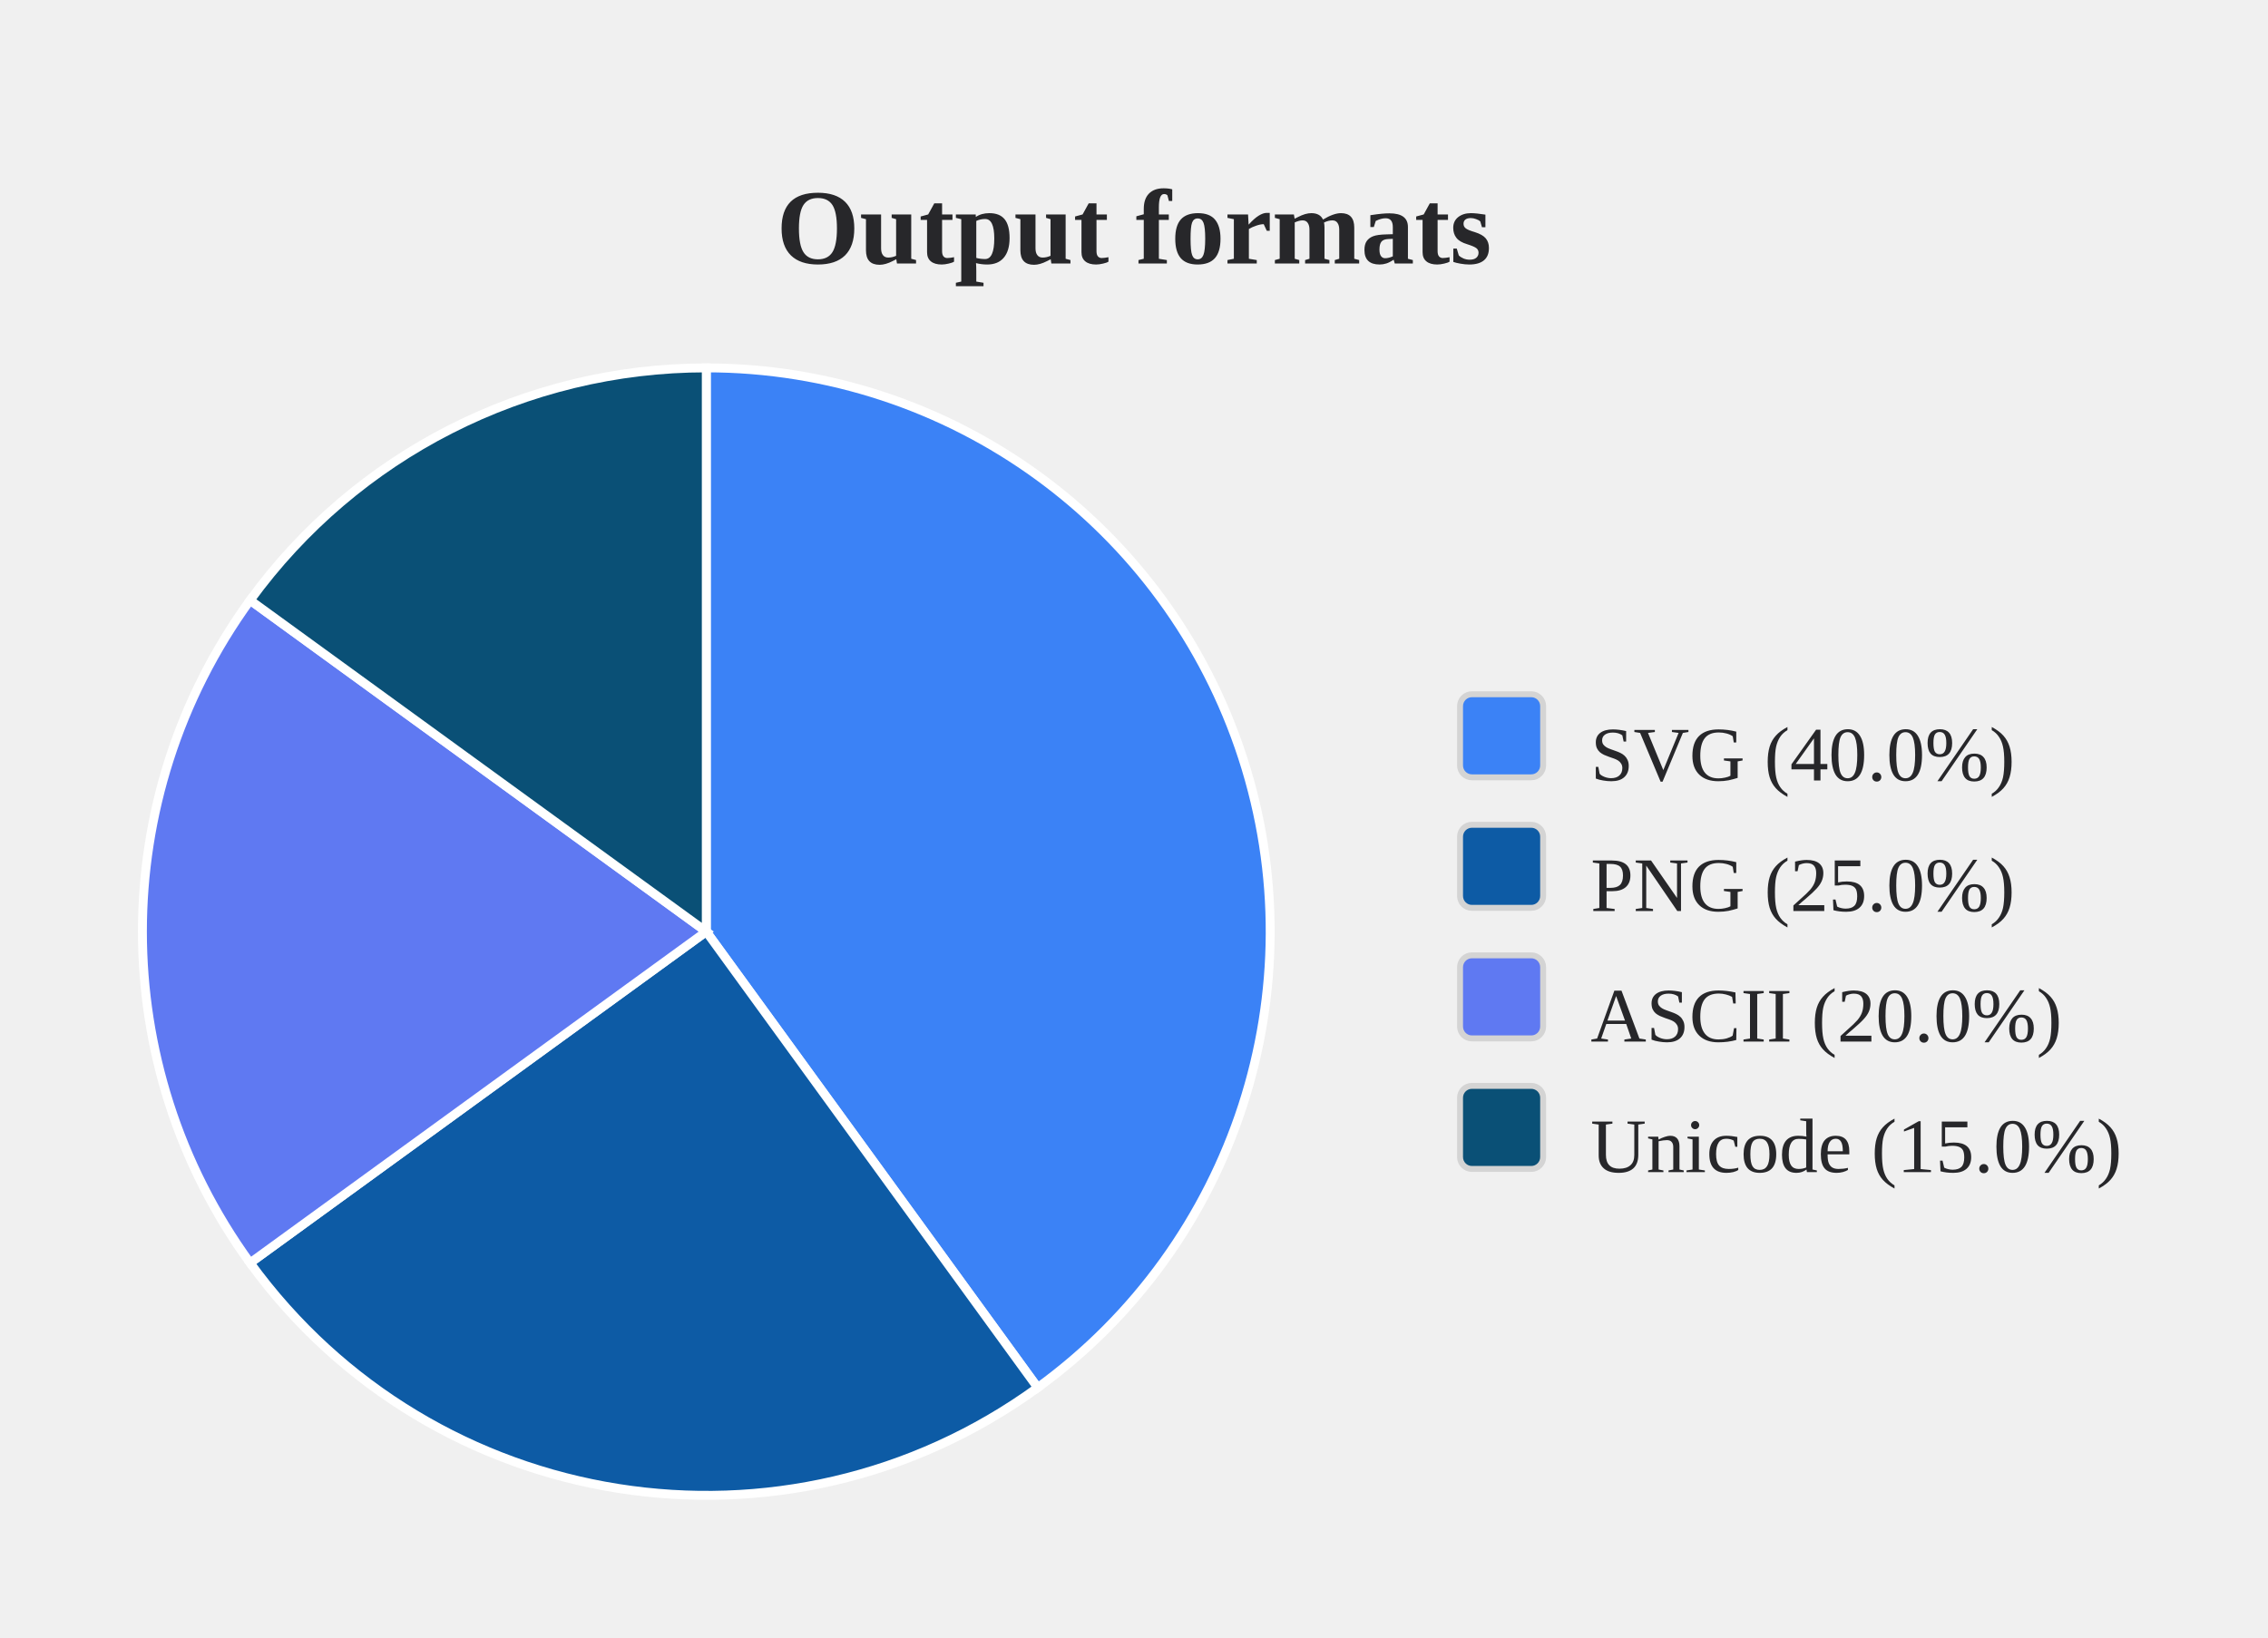
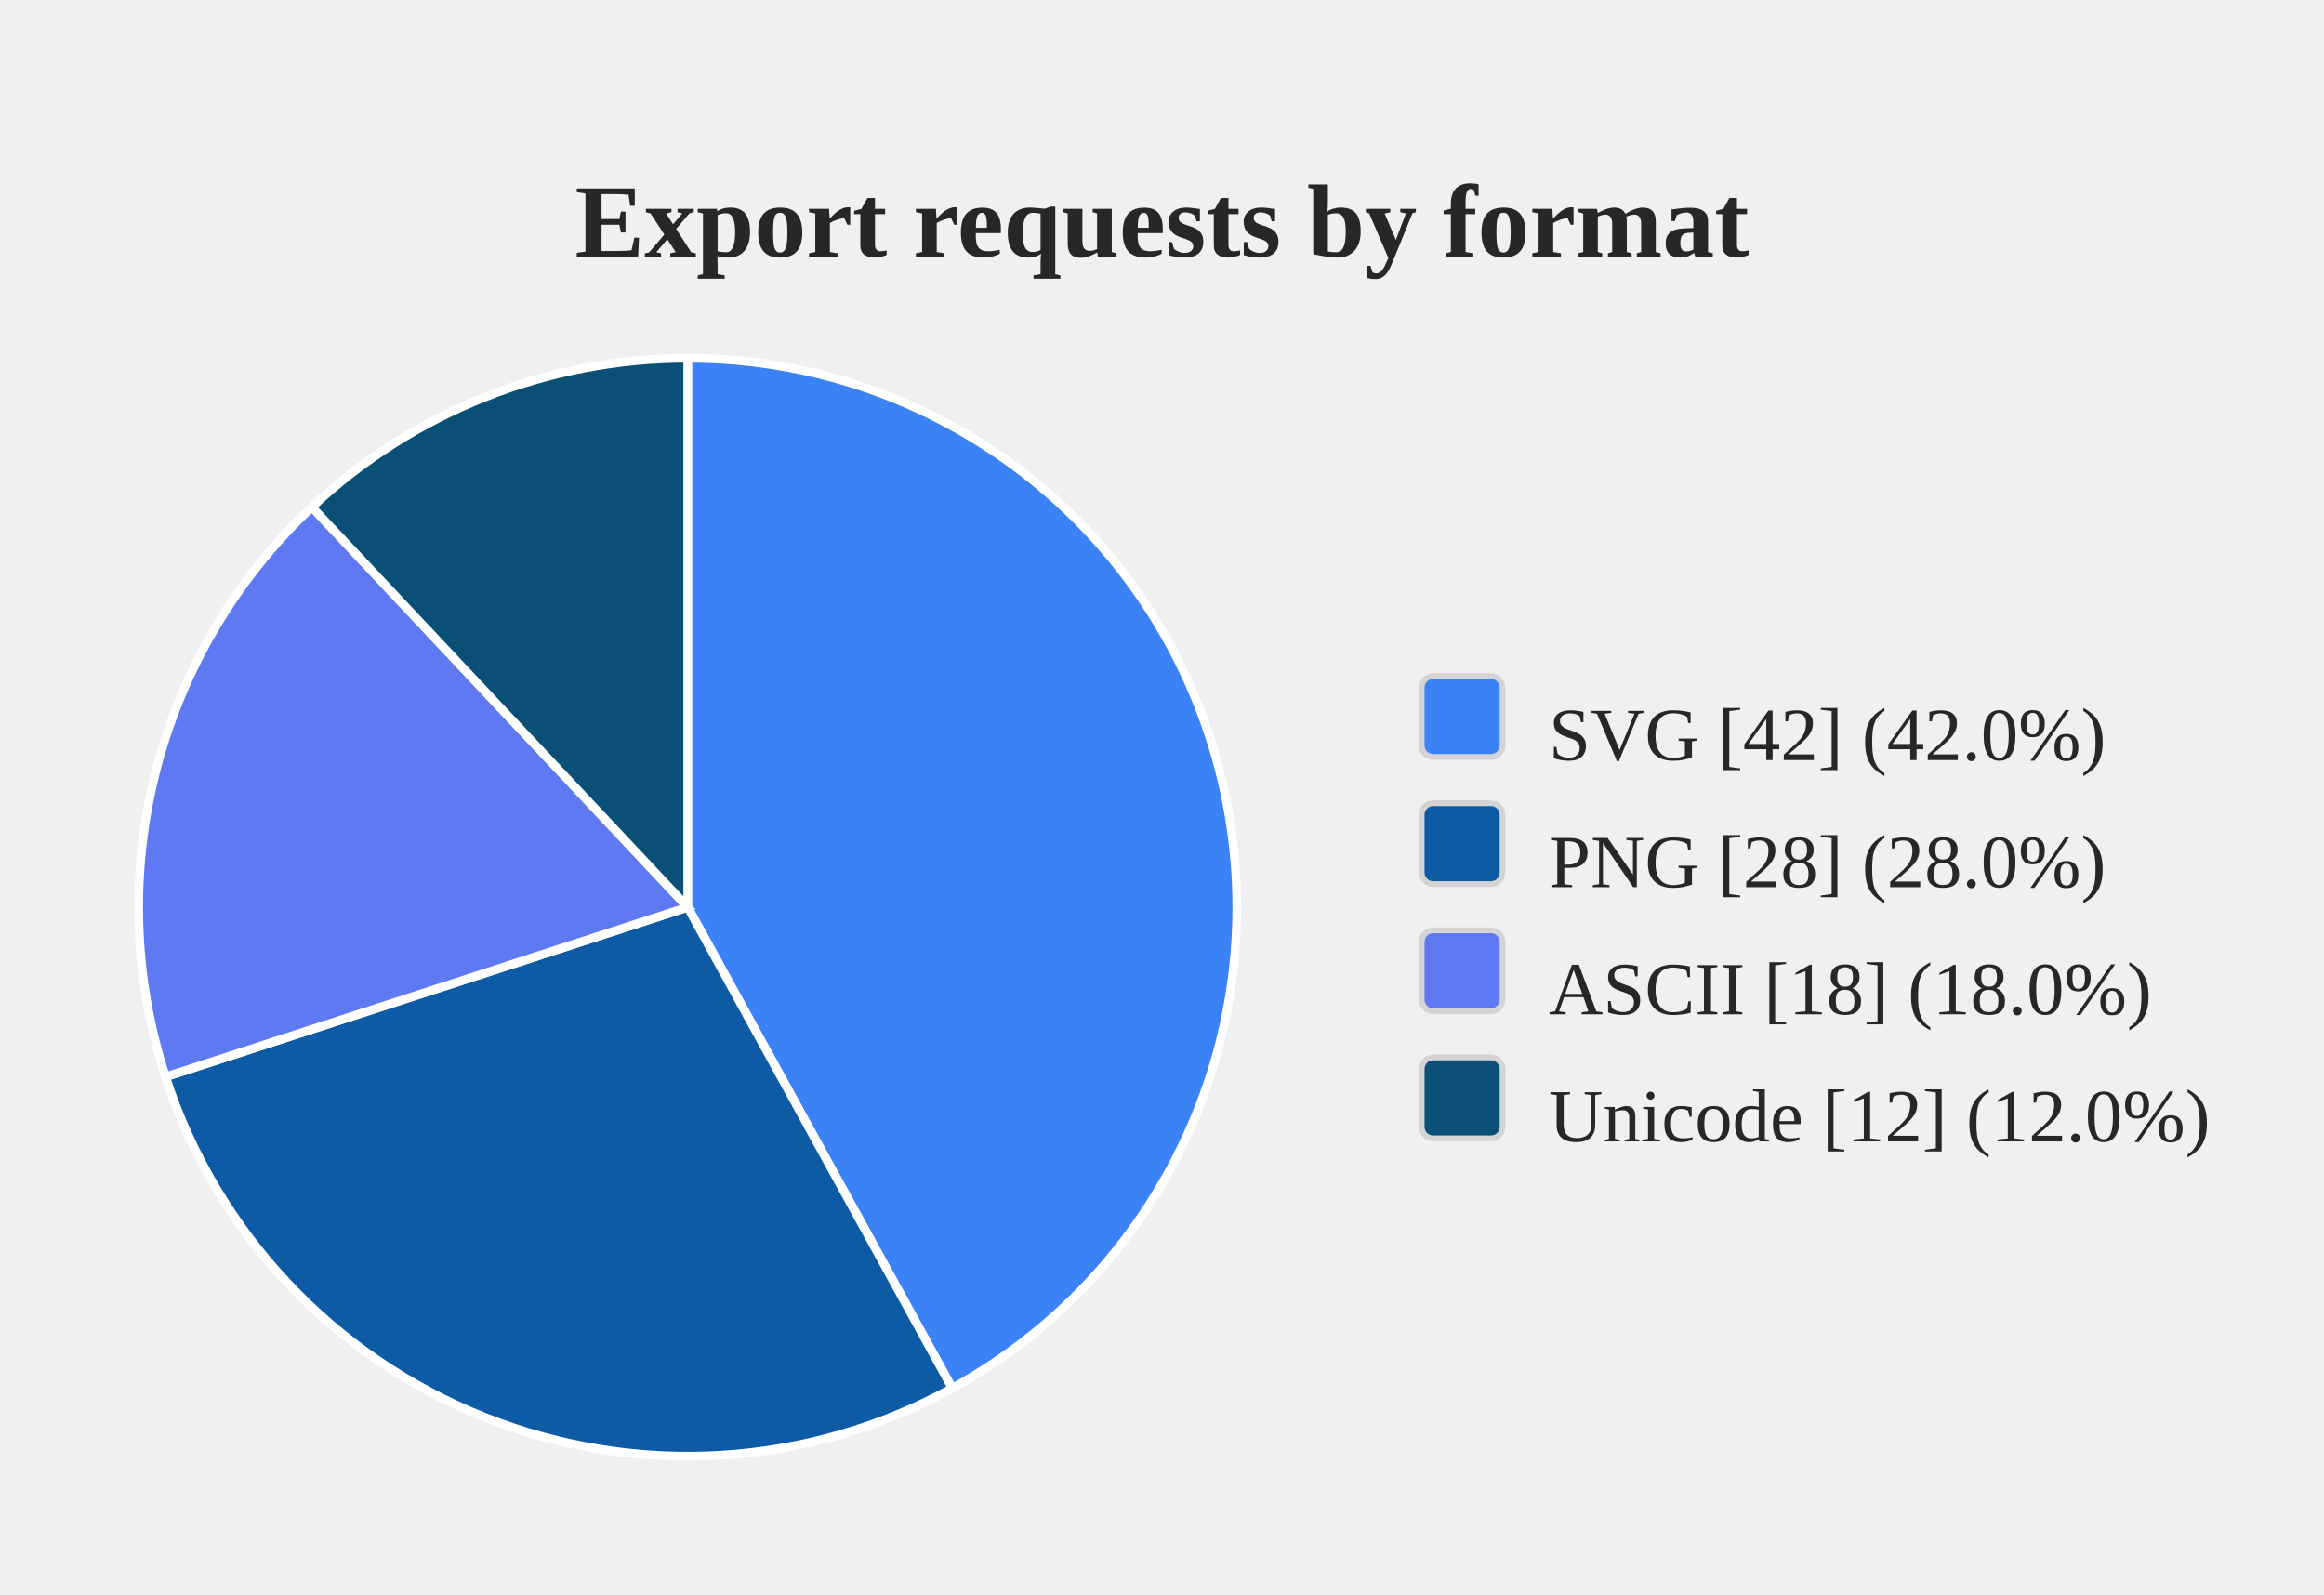
- <svg xmlns="http://www.w3.org/2000/svg" viewBox="0 0 382.13 276" width="382.13" height="276" style="--bg:#FFFFFF;--fg:#27272A;--font:Inter;background:#FFFFFF" role="img" aria-roledescription="pie chart">
+ <svg xmlns="http://www.w3.org/2000/svg" viewBox="0 0 402.14 276" width="402.14" height="276" style="--bg:#FFFFFF;--fg:#27272A;--font:Inter;background:#FFFFFF" role="img" aria-roledescription="pie chart">
  <style>
  text { font-family: var(--font, 'Inter'), system-ui, sans-serif; }
  svg {
    /* Derived from --bg and --fg (overridable via --line, --accent, etc.) */
    --_text:          #27272A;
    --_text-sec:      #7d7d7f;
    --_text-muted:    #a9a9aa;
    --_text-faint:    #c9c9ca;
    --_line:          #939395;
    --_arrow:         #47474a;
    --_node-fill:     #f9f9f9;
    --_node-stroke:   #d4d4d4;
    --_group-fill:    #FFFFFF;
    --_group-hdr:     #f4f4f4;
    --_inner-stroke:  #e5e5e5;
    --_key-badge:     #e9e9ea;
  }
</style>
  <style>
  .pie-slice { stroke: #FFFFFF; stroke-width: 1.5; }
  .pie-legend-swatch { stroke: #d4d4d4; stroke-width: 1; }
  .pie-legend-text { fill: #27272A; }
  .pie-title { fill: #27272A; }
</style>
-   <path class="pie-slice" d="M 119 157 L 119 62 A 95 95 0 0 1 174.84 233.86 Z" fill="#3b82f6" data-label="SVG" data-value="40" data-percent="40.0%" />
-   <path class="pie-slice" d="M 119 157 L 174.84 233.86 A 95 95 0 0 1 42.14 212.84 Z" fill="#0d5ba5" data-label="PNG" data-value="25" data-percent="25.0%" />
-   <path class="pie-slice" d="M 119 157 L 42.14 212.84 A 95 95 0 0 1 42.14 101.16 Z" fill="#5f79f2" data-label="ASCII" data-value="20" data-percent="20.0%" />
-   <path class="pie-slice" d="M 119 157 L 42.14 101.16 A 95 95 0 0 1 119 62 Z" fill="#0a5076" data-label="Unicode" data-value="15" data-percent="15.0%" />
+   <path class="pie-slice" d="M 119 157 L 119 62 A 95 95 0 0 1 164.77 240.25 Z" fill="#3b82f6" data-label="SVG" data-value="42" data-percent="42.0%" />
+   <path class="pie-slice" d="M 119 157 L 164.77 240.25 A 95 95 0 0 1 28.65 186.36 Z" fill="#0d5ba5" data-label="PNG" data-value="28" data-percent="28.0%" />
+   <path class="pie-slice" d="M 119 157 L 28.65 186.36 A 95 95 0 0 1 53.97 87.75 Z" fill="#5f79f2" data-label="ASCII" data-value="18" data-percent="18.0%" />
+   <path class="pie-slice" d="M 119 157 L 53.97 87.75 A 95 95 0 0 1 119 62 Z" fill="#0a5076" data-label="Unicode" data-value="12" data-percent="12.0%" />
  <rect class="pie-legend-swatch" x="246" y="117" width="14" height="14" rx="2" ry="2" fill="#3b82f6" />
-   <text x="268" y="124" class="pie-legend-text" text-anchor="start" dominant-baseline="middle" font-size="13" font-weight="500" dy="4.55">SVG (40.0%)</text>
+   <text x="268" y="124" class="pie-legend-text" text-anchor="start" dominant-baseline="middle" font-size="13" font-weight="500" dy="4.55">SVG [42] (42.0%)</text>
  <rect class="pie-legend-swatch" x="246" y="139" width="14" height="14" rx="2" ry="2" fill="#0d5ba5" />
-   <text x="268" y="146" class="pie-legend-text" text-anchor="start" dominant-baseline="middle" font-size="13" font-weight="500" dy="4.55">PNG (25.0%)</text>
+   <text x="268" y="146" class="pie-legend-text" text-anchor="start" dominant-baseline="middle" font-size="13" font-weight="500" dy="4.55">PNG [28] (28.0%)</text>
  <rect class="pie-legend-swatch" x="246" y="161" width="14" height="14" rx="2" ry="2" fill="#5f79f2" />
-   <text x="268" y="168" class="pie-legend-text" text-anchor="start" dominant-baseline="middle" font-size="13" font-weight="500" dy="4.55">ASCII (20.0%)</text>
+   <text x="268" y="168" class="pie-legend-text" text-anchor="start" dominant-baseline="middle" font-size="13" font-weight="500" dy="4.55">ASCII [18] (18.0%)</text>
  <rect class="pie-legend-swatch" x="246" y="183" width="14" height="14" rx="2" ry="2" fill="#0a5076" />
-   <text x="268" y="190" class="pie-legend-text" text-anchor="start" dominant-baseline="middle" font-size="13" font-weight="500" dy="4.55">Unicode (15.0%)</text>
-   <text x="191.06" y="33" class="pie-title" text-anchor="middle" dominant-baseline="middle" font-size="18" font-weight="600" dy="6.3">Output formats</text>
+   <text x="268" y="190" class="pie-legend-text" text-anchor="start" dominant-baseline="middle" font-size="13" font-weight="500" dy="4.55">Unicode [12] (12.0%)</text>
+   <text x="201.07" y="33" class="pie-title" text-anchor="middle" dominant-baseline="middle" font-size="18" font-weight="600" dy="6.3">Export requests by format</text>
</svg>
